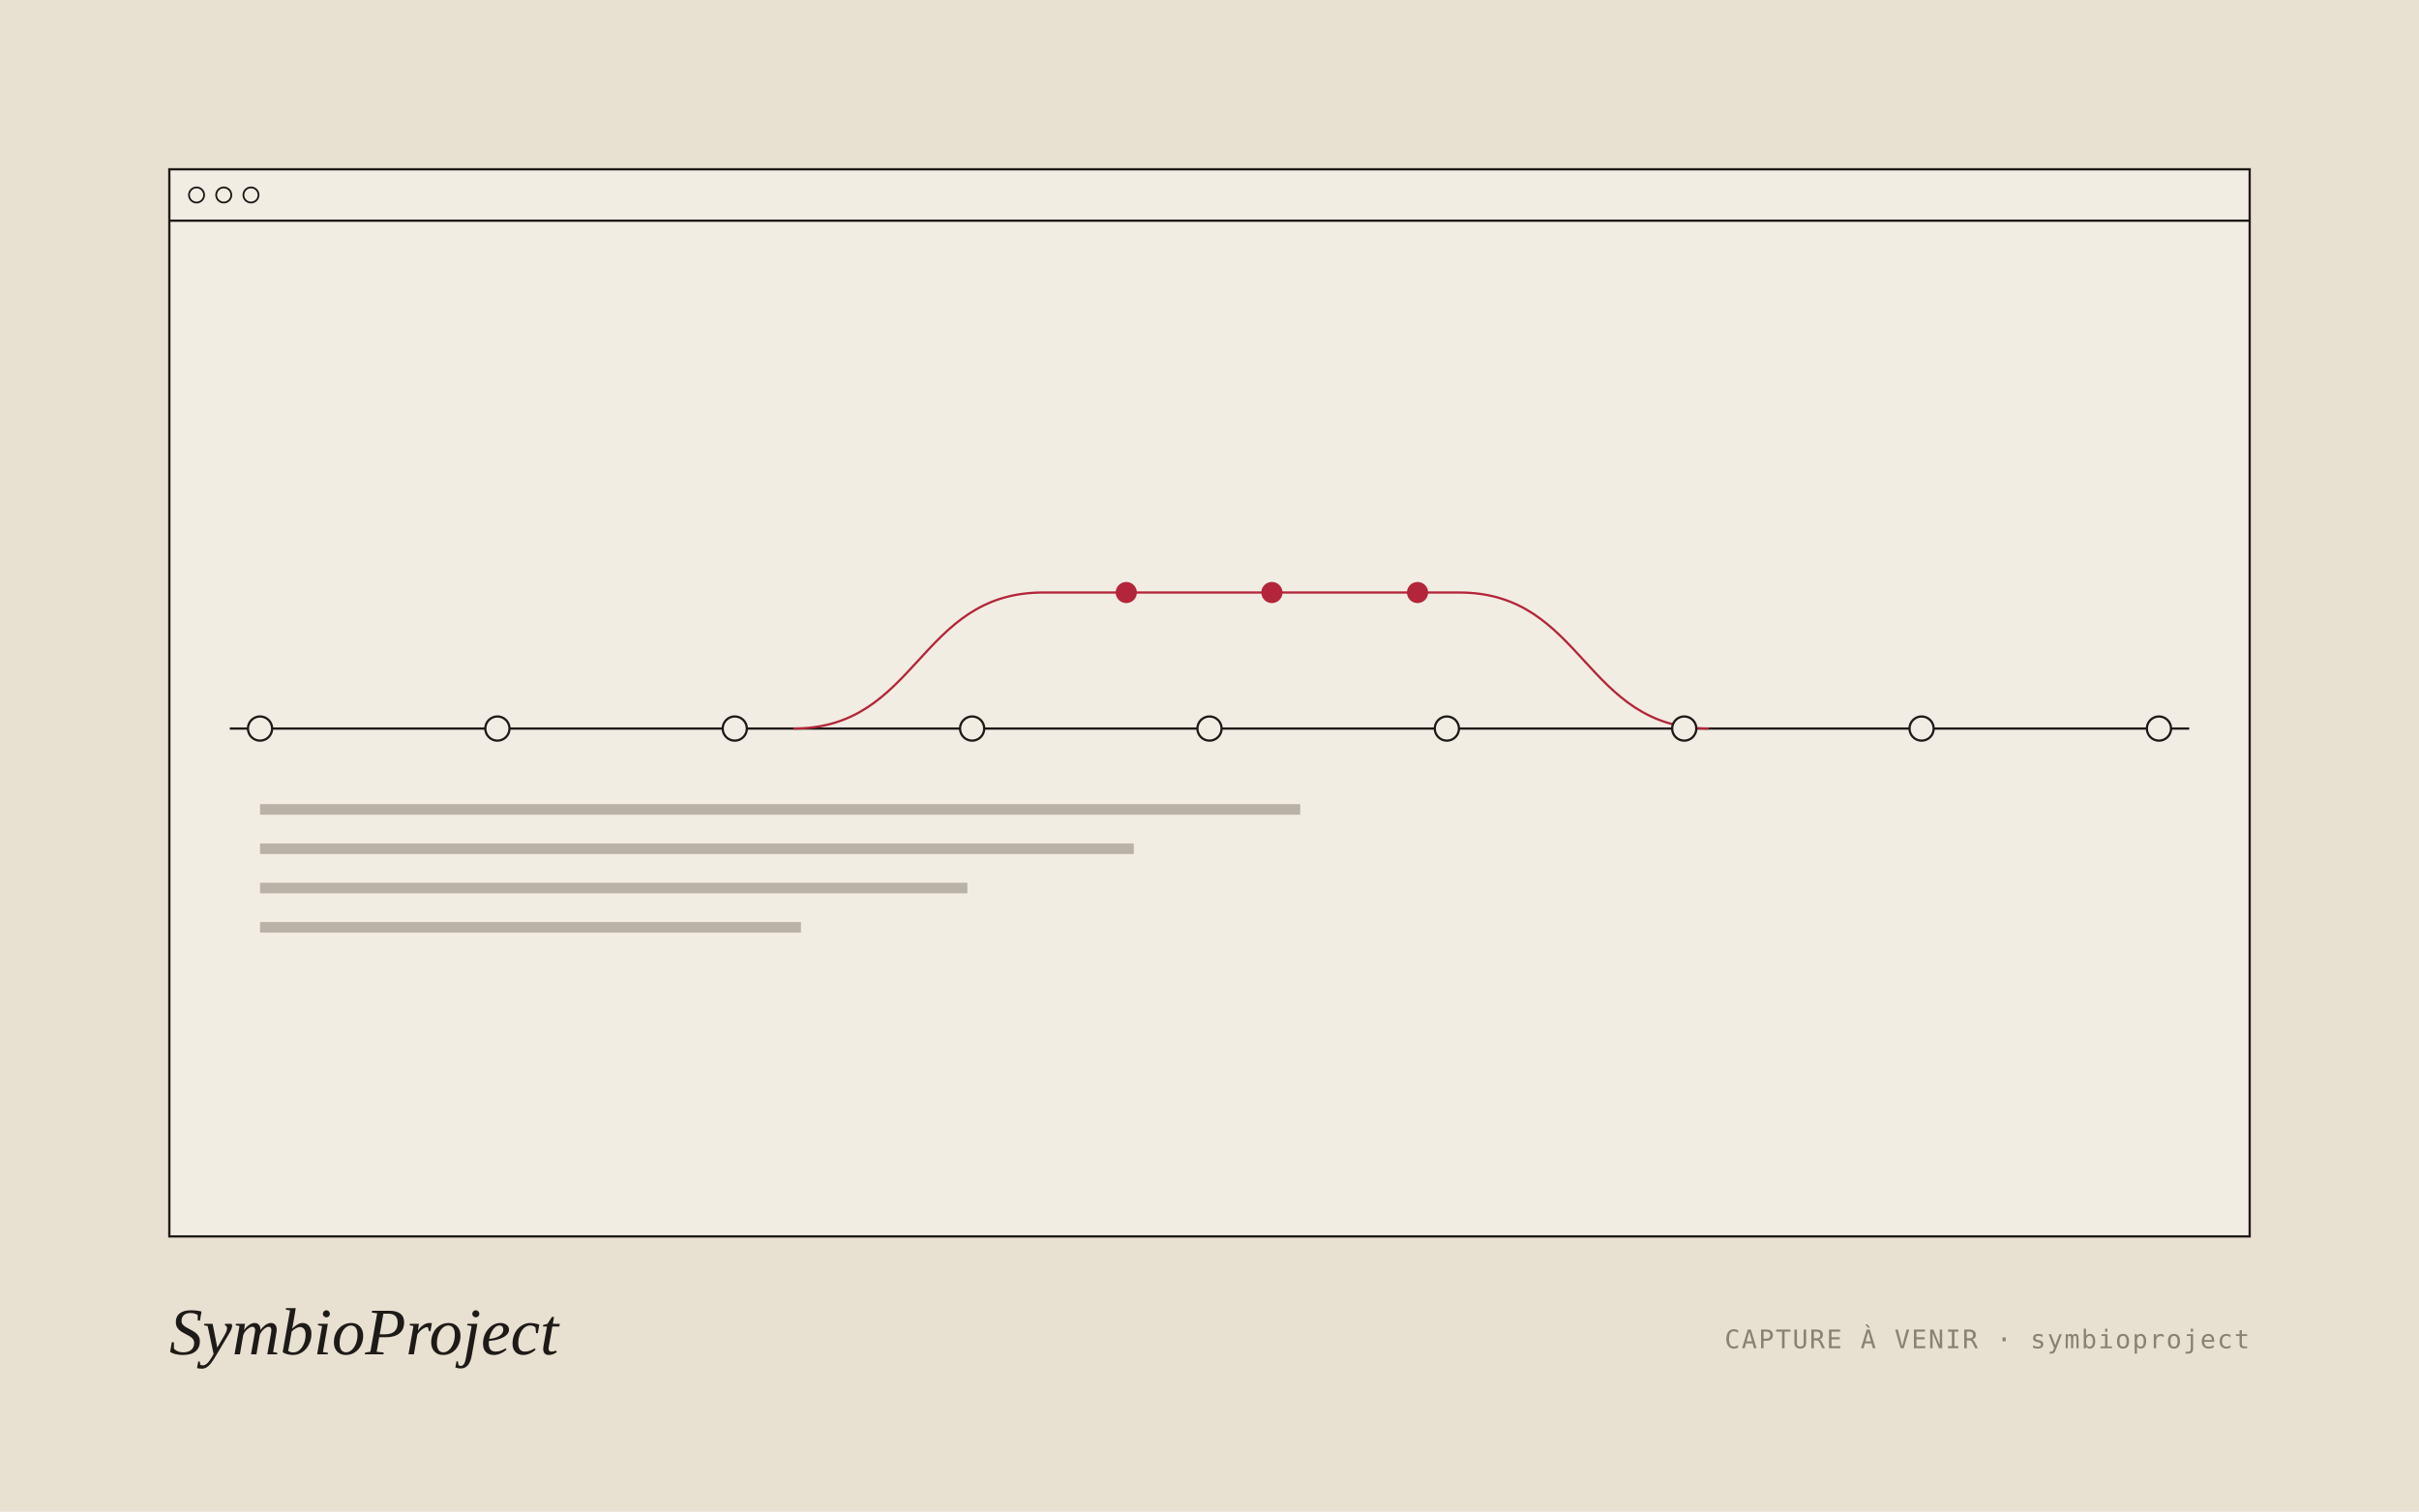
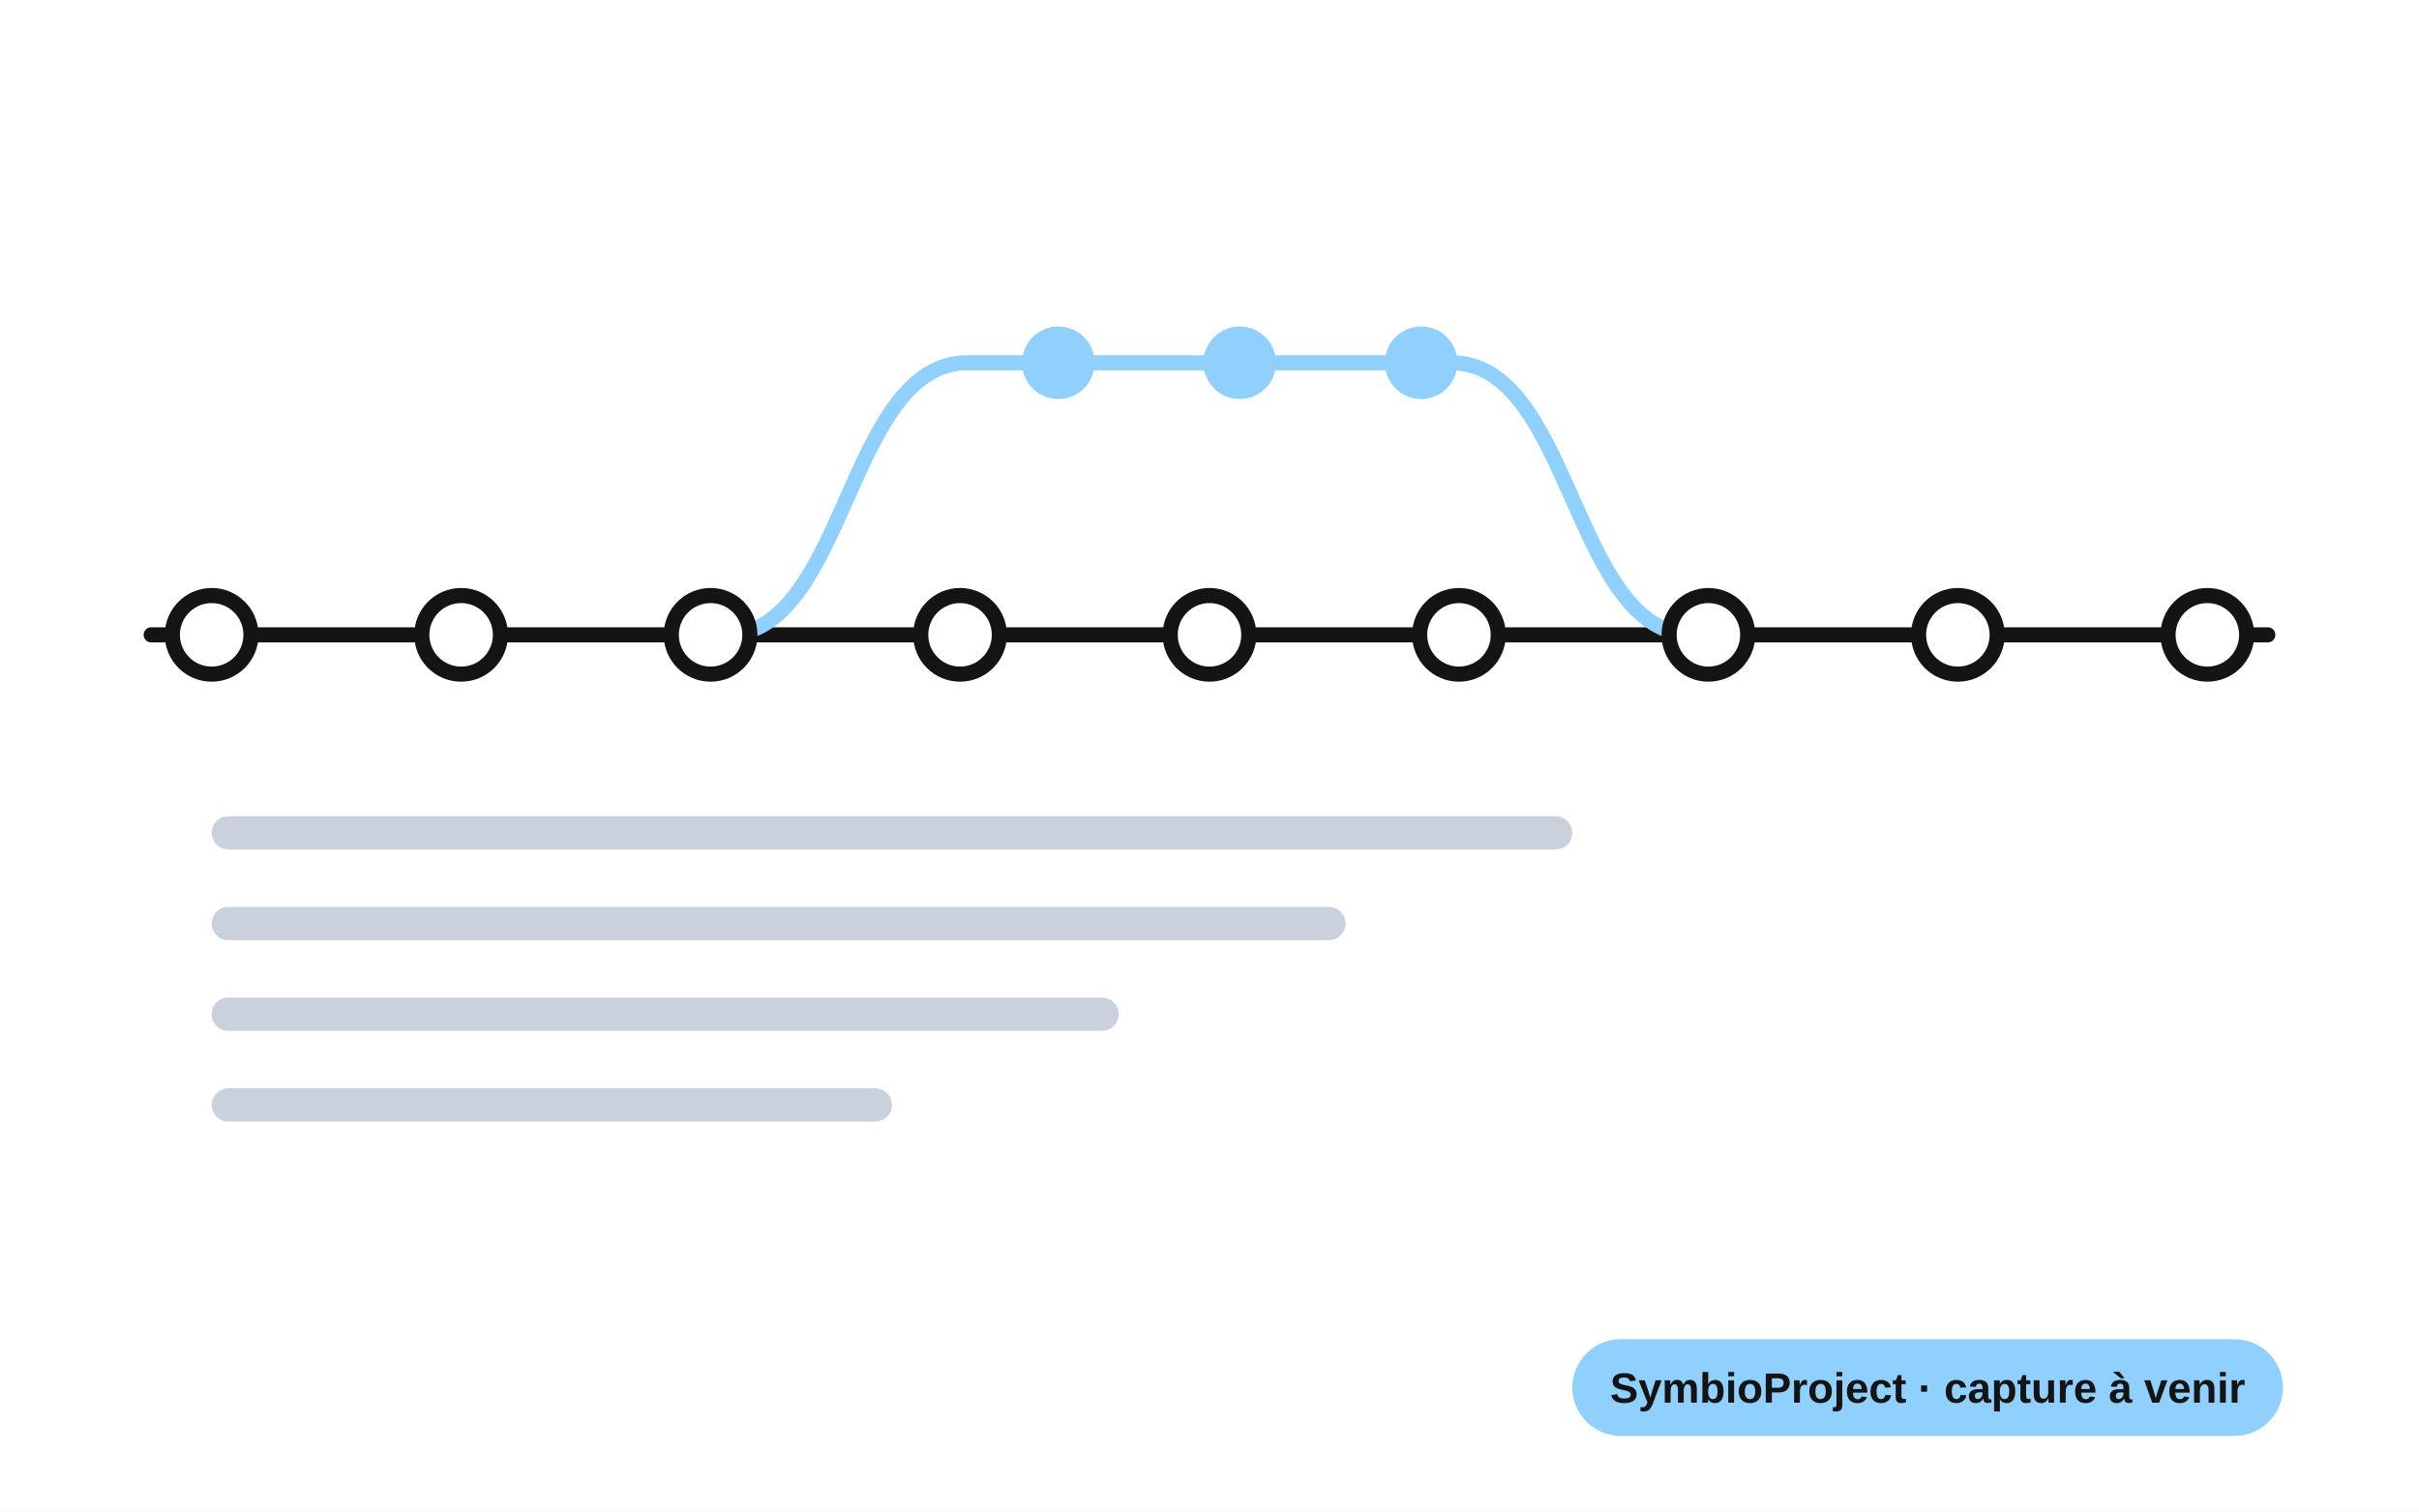
<svg xmlns="http://www.w3.org/2000/svg" viewBox="0 0 1600 1000" width="1600" height="1000">
-   <rect width="1600" height="1000" fill="#e8e0d0" />
-   <g fill="none" stroke="#1d1b17" stroke-width="1.5">
-     <rect x="112" y="112" width="1376" height="706" fill="#f2ede3" />
-     <line x1="112" y1="146" x2="1488" y2="146" />
+   <rect width="1600" height="1000" fill="#ffffff" />
+   <line x1="100" y1="420" x2="1500" y2="420" stroke="#141414" stroke-width="10" stroke-linecap="round" />
+   <path d="M 480 420 C 560 420, 560 240, 640 240 L 960 240 C 1040 240, 1040 420, 1120 420" fill="none" stroke="#8fd0ff" stroke-width="10" />
+   <circle cx="140" cy="420" r="26" fill="#fff" stroke="#141414" stroke-width="10" />
+   <circle cx="305" cy="420" r="26" fill="#fff" stroke="#141414" stroke-width="10" />
+   <circle cx="470" cy="420" r="26" fill="#fff" stroke="#141414" stroke-width="10" />
+   <circle cx="635" cy="420" r="26" fill="#fff" stroke="#141414" stroke-width="10" />
+   <circle cx="800" cy="420" r="26" fill="#fff" stroke="#141414" stroke-width="10" />
+   <circle cx="965" cy="420" r="26" fill="#fff" stroke="#141414" stroke-width="10" />
+   <circle cx="1130" cy="420" r="26" fill="#fff" stroke="#141414" stroke-width="10" />
+   <circle cx="1295" cy="420" r="26" fill="#fff" stroke="#141414" stroke-width="10" />
+   <circle cx="1460" cy="420" r="26" fill="#fff" stroke="#141414" stroke-width="10" />
+   <circle cx="700" cy="240" r="24" fill="#8fd0ff" />
+   <circle cx="820" cy="240" r="24" fill="#8fd0ff" />
+   <circle cx="940" cy="240" r="24" fill="#8fd0ff" />
+   <rect x="140" y="540" width="900" height="22" rx="11" fill="#c9d2dc" />
+   <rect x="140" y="600" width="750" height="22" rx="11" fill="#c9d2dc" />
+   <rect x="140" y="660" width="600" height="22" rx="11" fill="#c9d2dc" />
+   <rect x="140" y="720" width="450" height="22" rx="11" fill="#c9d2dc" />
+   <g transform="translate(1510 930)">
+     <rect x="-470" y="-44" width="470" height="64" rx="32" fill="#8fd0ff" />
+     <text x="-235" y="-2" text-anchor="middle" font-family="Arial Rounded MT Bold, Arial, sans-serif" font-weight="700" font-size="28" fill="#141414">SymbioProject · capture à venir</text>
  </g>
-   <g fill="none" stroke="#1d1b17" stroke-width="1.2">
-     <circle cx="130" cy="129" r="5" />
-     <circle cx="148" cy="129" r="5" />
-     <circle cx="166" cy="129" r="5" />
-   </g>
-   <g transform="translate(112 146)">
-     <line x1="40" y1="336" x2="1336" y2="336" stroke="#1d1b17" stroke-width="1.5" />
-     <path d="M 412.8 336 C 495.36 336, 495.36 246, 577.92 246 L 853.12 246 C 935.68 246, 935.68 336, 1018.24 336" fill="none" stroke="#b3263a" stroke-width="1.5" />
-     <circle cx="60" cy="336" r="8" fill="#f2ede3" stroke="#1d1b17" stroke-width="1.5" />
-     <circle cx="217" cy="336" r="8" fill="#f2ede3" stroke="#1d1b17" stroke-width="1.5" />
-     <circle cx="374" cy="336" r="8" fill="#f2ede3" stroke="#1d1b17" stroke-width="1.5" />
-     <circle cx="531" cy="336" r="8" fill="#f2ede3" stroke="#1d1b17" stroke-width="1.5" />
-     <circle cx="688" cy="336" r="8" fill="#f2ede3" stroke="#1d1b17" stroke-width="1.5" />
-     <circle cx="845" cy="336" r="8" fill="#f2ede3" stroke="#1d1b17" stroke-width="1.5" />
-     <circle cx="1002" cy="336" r="8" fill="#f2ede3" stroke="#1d1b17" stroke-width="1.5" />
-     <circle cx="1159" cy="336" r="8" fill="#f2ede3" stroke="#1d1b17" stroke-width="1.5" />
-     <circle cx="1316" cy="336" r="8" fill="#f2ede3" stroke="#1d1b17" stroke-width="1.5" />
-     <circle cx="632.96" cy="246" r="7" fill="#b3263a" />
-     <circle cx="729.28" cy="246" r="7" fill="#b3263a" />
-     <circle cx="825.6" cy="246" r="7" fill="#b3263a" />
-     <rect x="60" y="386" width="688" height="7" fill="#8a8174" opacity="0.55" />
-     <rect x="60" y="412" width="577.92" height="7" fill="#8a8174" opacity="0.55" />
-     <rect x="60" y="438" width="467.84" height="7" fill="#8a8174" opacity="0.55" />
-     <rect x="60" y="464" width="357.76" height="7" fill="#8a8174" opacity="0.55" />
-   </g>
-   <text x="112" y="896" font-family="Georgia, 'Times New Roman', serif" font-style="italic" font-size="44" fill="#1d1b17">SymbioProject</text>
-   <text x="1488" y="892" text-anchor="end" font-family="ui-monospace, Menlo, monospace" font-size="17" letter-spacing="1" fill="#8a8174">CAPTURE À VENIR · symbioproject</text>
</svg>
